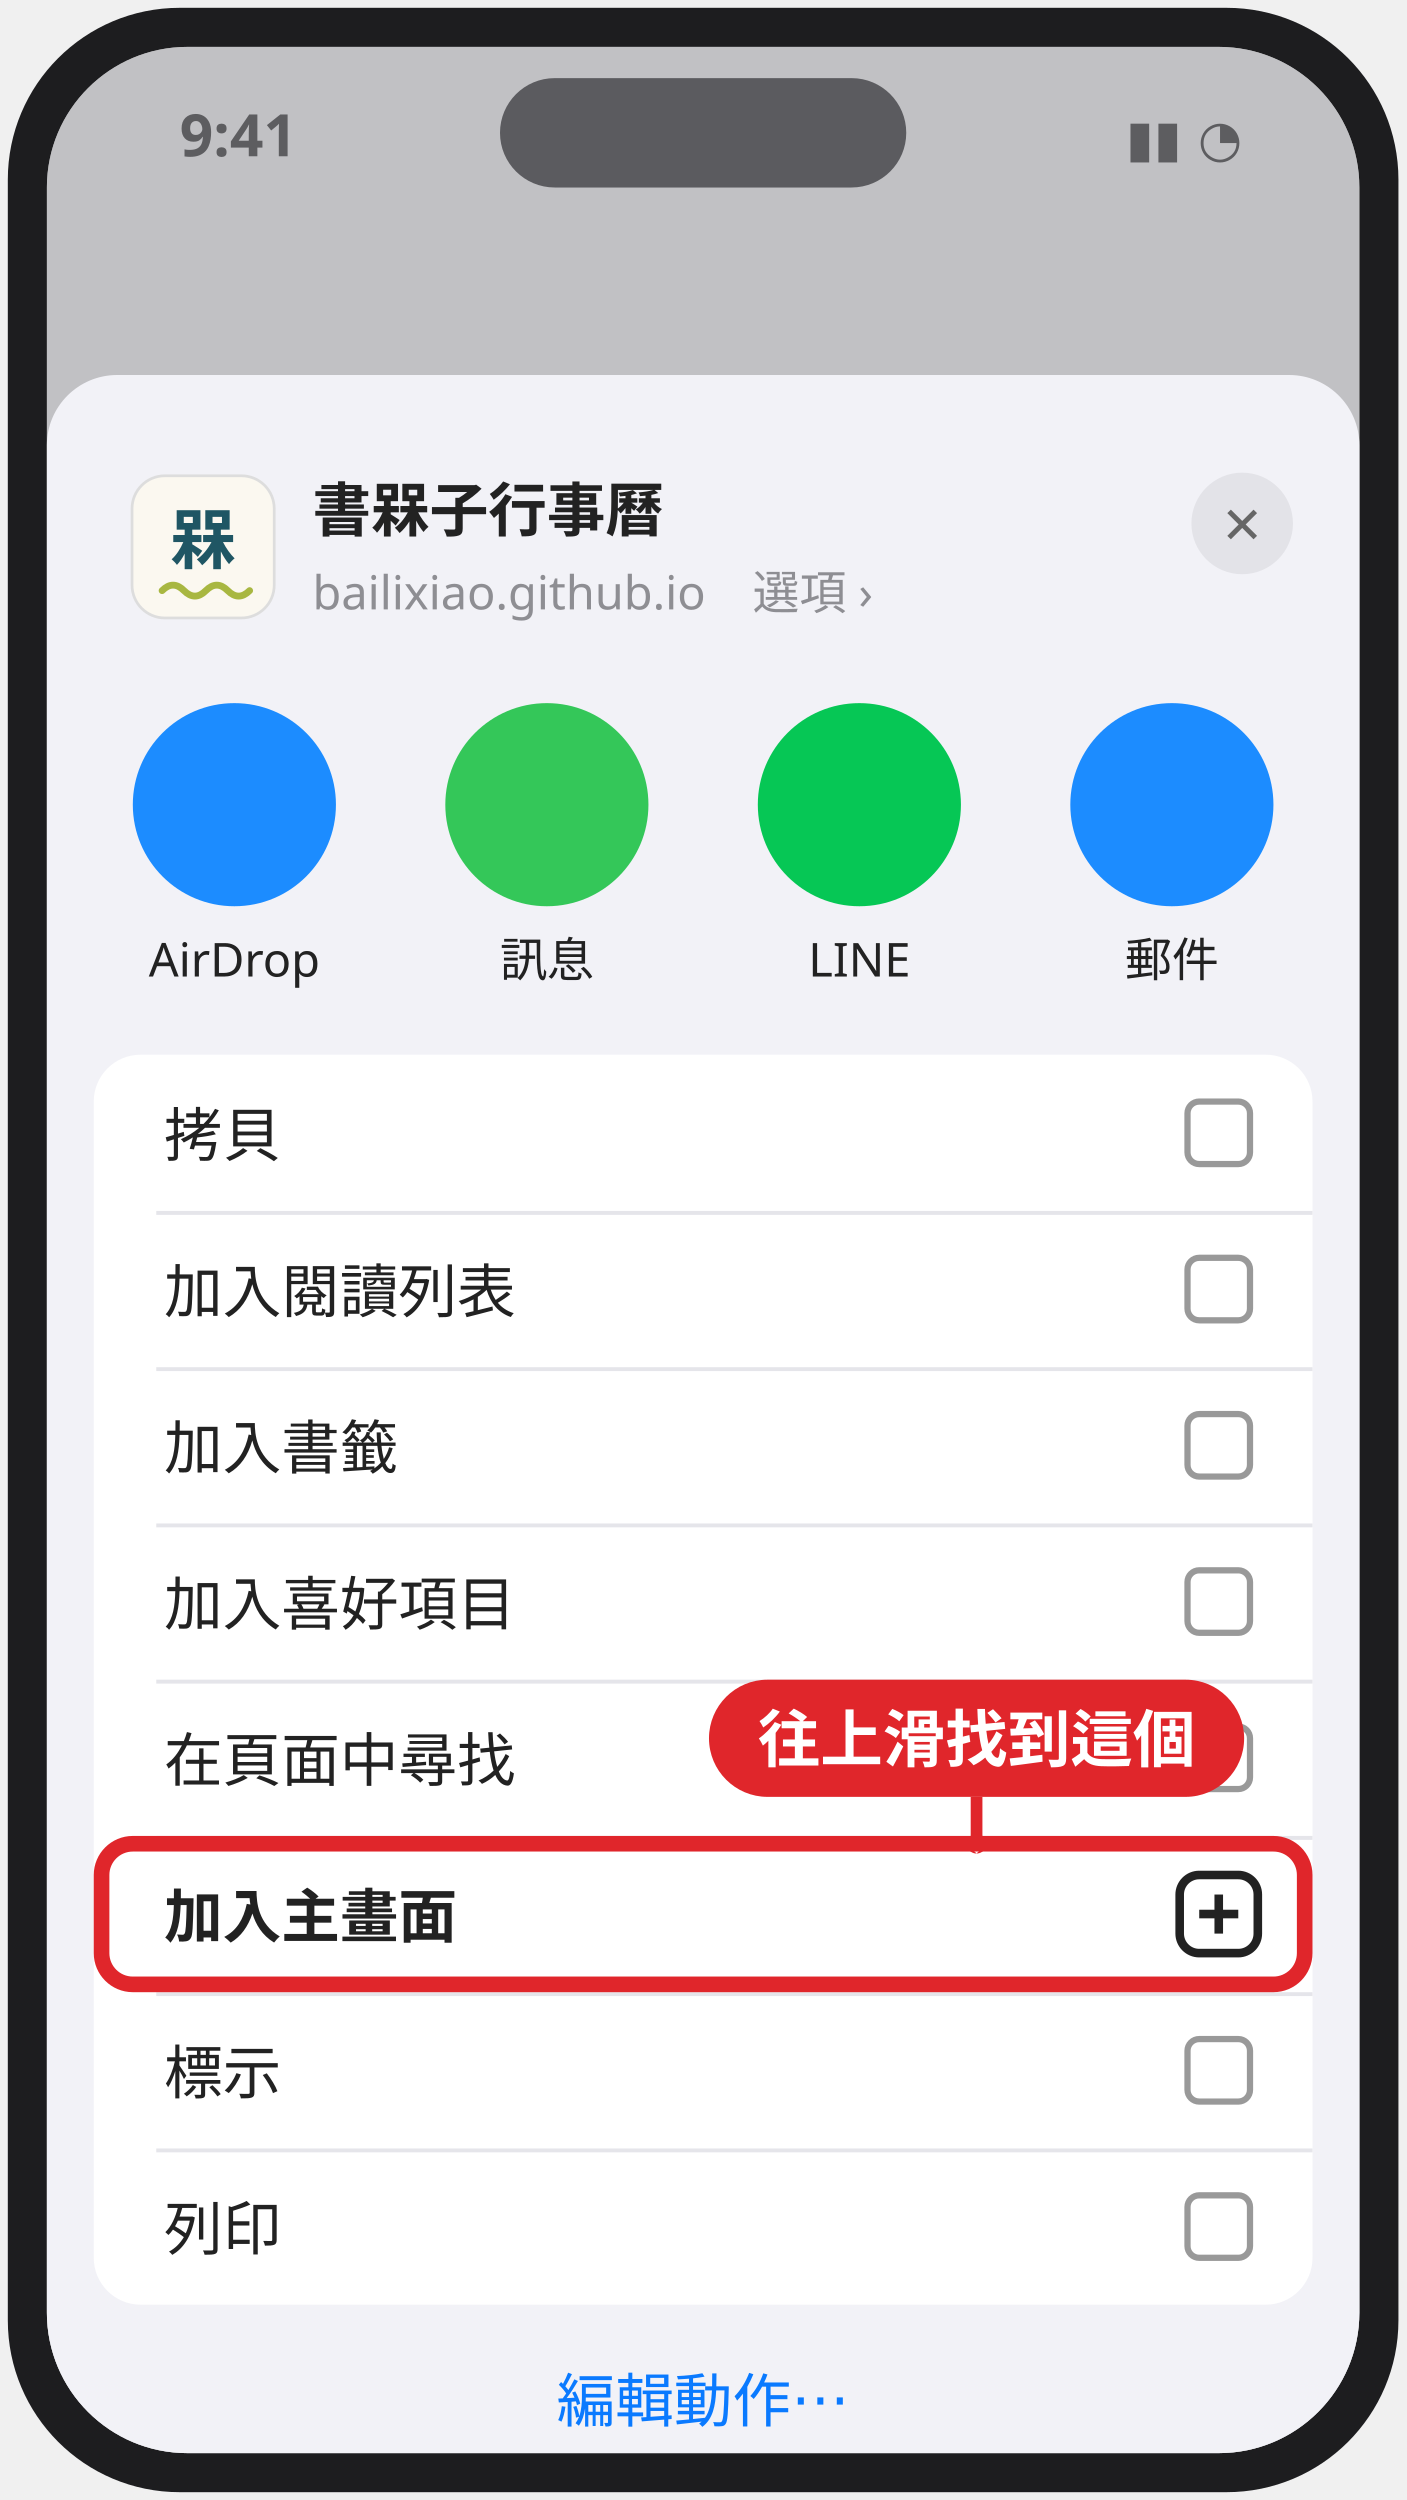
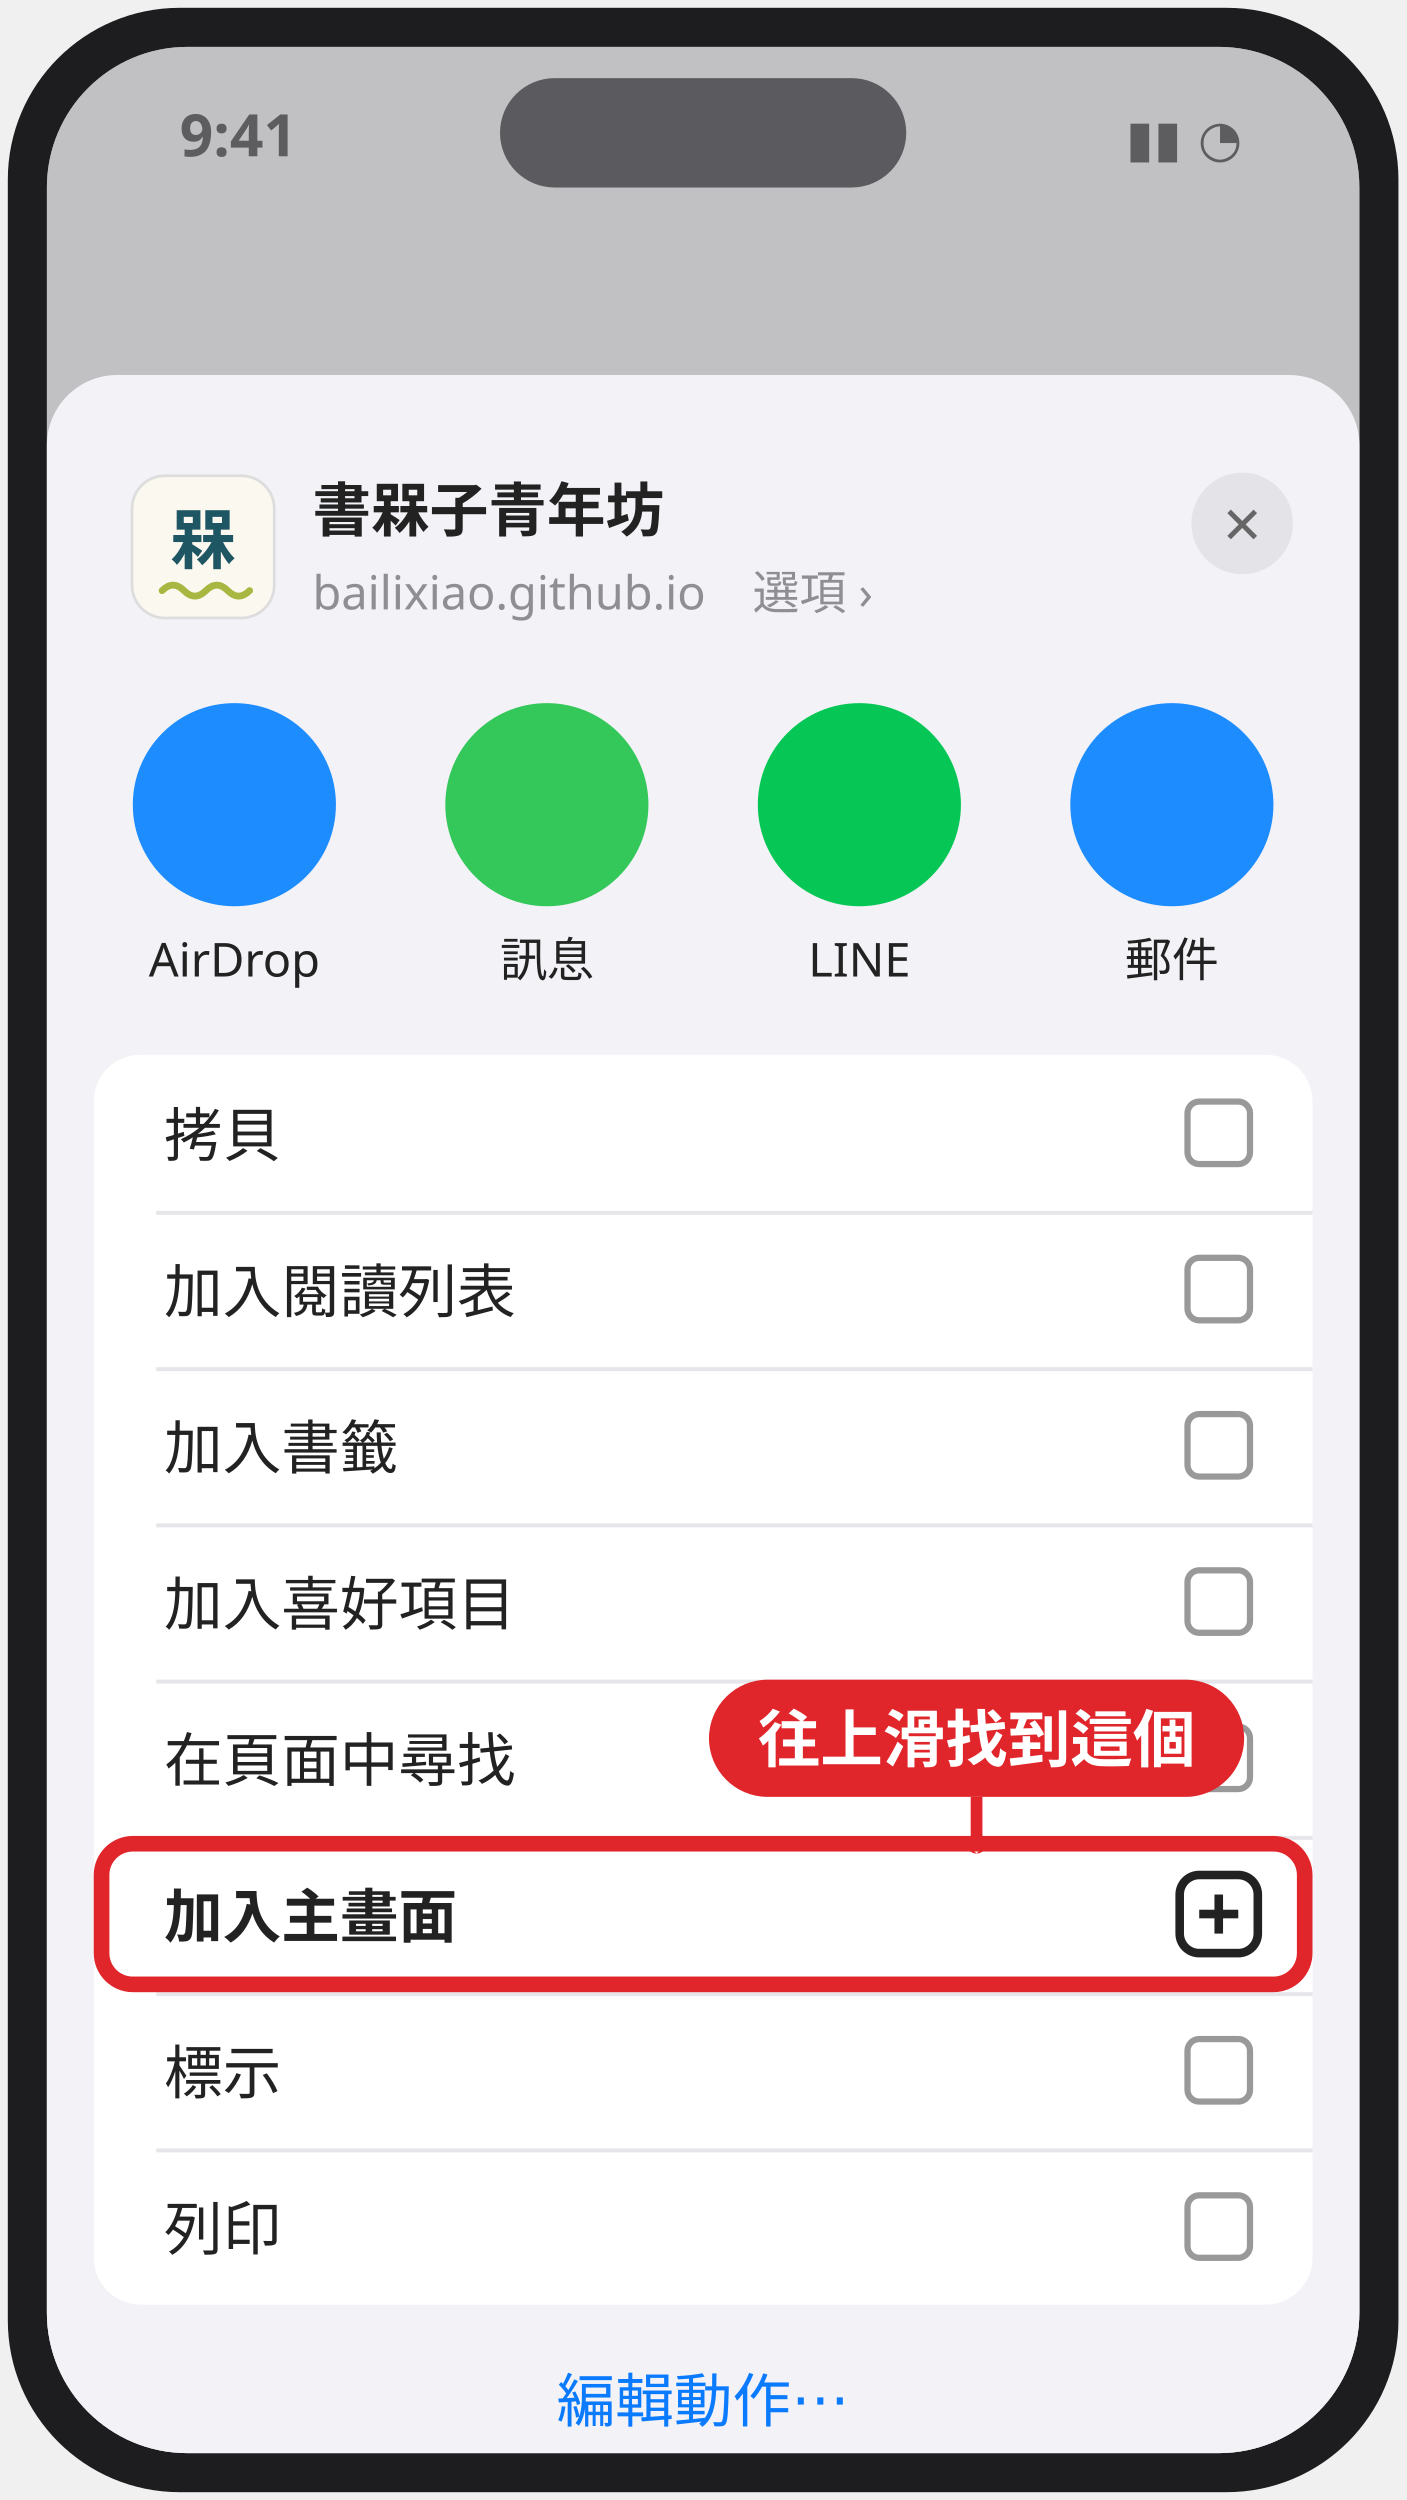
<svg xmlns="http://www.w3.org/2000/svg" viewBox="0 0 360 640" width="360" height="640" font-family="'PingFang TC','Noto Sans TC','Microsoft JhengHei',sans-serif">
  <rect x="2" y="2" width="356" height="636" rx="44" fill="#1d1d1f" />
  <rect x="12" y="12" width="336" height="616" rx="36" fill="#ffffff" />
  <clipPath id="scr">
    <rect x="12" y="12" width="336" height="616" rx="36" />
  </clipPath>
  <g clip-path="url(#scr)">
    <text x="46" y="40" font-size="15" fill="#222" font-weight="700" text-anchor="start">9:41</text>
    <rect x="128" y="20" width="104" height="28" rx="14" fill="#1d1d1f" />
    <text x="318" y="40" font-size="13" fill="#222" text-anchor="end">▮▮ ◔</text>
    <rect x="12" y="12" width="336" height="616" fill="#8e8e93" opacity=".55" />
    <rect x="12" y="96" width="336" height="540" rx="18" fill="#f2f2f7" />
    <g transform="translate(52,140) scale(0.7)">
      <rect x="-26" y="-26" width="52" height="52" rx="12" fill="#fbf8f0" stroke="#ddd" />
      <text x="0" y="6" font-size="24" fill="#1f5664" font-weight="900" text-anchor="middle">槑</text>
      <path d="M-15 16 q4 -4 8 0 t8 0 t8 0 t8 0" fill="none" stroke="#a8b741" stroke-width="2.5" stroke-linecap="round" />
    </g>
-     <text x="80" y="136" font-size="15" fill="#222" font-weight="700" text-anchor="start">書槑子行事曆</text>
+     <text x="80" y="136" font-size="15" fill="#222" font-weight="700" text-anchor="start">書槑子青年坊</text>
    <text x="80" y="156" font-size="12" fill="#8e8e93" text-anchor="start">bailixiao.github.io　選項 ›</text>
    <circle cx="318" cy="134" r="13" fill="#e3e3e8" />
    <text x="318" y="139" font-size="13" fill="#666" text-anchor="middle">✕</text>
    <circle cx="60" cy="206" r="26" fill="#1c8cff" />
    <text x="60" y="250" font-size="12" fill="#222" text-anchor="middle">AirDrop</text>
    <circle cx="140" cy="206" r="26" fill="#34c759" />
    <text x="140" y="250" font-size="12" fill="#222" text-anchor="middle">訊息</text>
    <circle cx="220" cy="206" r="26" fill="#06c755" />
    <text x="220" y="250" font-size="12" fill="#222" text-anchor="middle">LINE</text>
    <circle cx="300" cy="206" r="26" fill="#1c8cff" />
    <text x="300" y="250" font-size="12" fill="#222" text-anchor="middle">郵件</text>
    <rect x="24" y="270" width="312" height="320" rx="12" fill="#fff" />
    <text x="42" y="296" font-size="15" fill="#222" text-anchor="start">拷貝</text>
    <rect x="304" y="282" width="16" height="16" rx="3" fill="none" stroke="#999" stroke-width="1.6" />
    <rect x="40" y="310" width="296" height="1" fill="#e5e5ea" />
    <text x="42" y="336" font-size="15" fill="#222" text-anchor="start">加入閱讀列表</text>
    <rect x="304" y="322" width="16" height="16" rx="3" fill="none" stroke="#999" stroke-width="1.6" />
    <rect x="40" y="350" width="296" height="1" fill="#e5e5ea" />
    <text x="42" y="376" font-size="15" fill="#222" text-anchor="start">加入書籤</text>
    <rect x="304" y="362" width="16" height="16" rx="3" fill="none" stroke="#999" stroke-width="1.6" />
    <rect x="40" y="390" width="296" height="1" fill="#e5e5ea" />
    <text x="42" y="416" font-size="15" fill="#222" text-anchor="start">加入喜好項目</text>
    <rect x="304" y="402" width="16" height="16" rx="3" fill="none" stroke="#999" stroke-width="1.6" />
    <rect x="40" y="430" width="296" height="1" fill="#e5e5ea" />
    <text x="42" y="456" font-size="15" fill="#222" text-anchor="start">在頁面中尋找</text>
    <rect x="304" y="442" width="16" height="16" rx="3" fill="none" stroke="#999" stroke-width="1.6" />
    <rect x="40" y="470" width="296" height="1" fill="#e5e5ea" />
    <text x="42" y="496" font-size="15" fill="#222" font-weight="700" text-anchor="start">加入主畫面</text>
    <g transform="translate(312,490)" fill="none" stroke="#222" stroke-width="2.2">
      <rect x="-10" y="-10" width="20" height="20" rx="5" />
      <path d="M0 -5 v10 M-5 0 h10" />
    </g>
    <rect x="40" y="510" width="296" height="1" fill="#e5e5ea" />
    <text x="42" y="536" font-size="15" fill="#222" text-anchor="start">標示</text>
    <rect x="304" y="522" width="16" height="16" rx="3" fill="none" stroke="#999" stroke-width="1.6" />
    <rect x="40" y="550" width="296" height="1" fill="#e5e5ea" />
    <text x="42" y="576" font-size="15" fill="#222" text-anchor="start">列印</text>
    <rect x="304" y="562" width="16" height="16" rx="3" fill="none" stroke="#999" stroke-width="1.6" />
    <text x="180" y="620" font-size="15" fill="#0a7aff" text-anchor="middle">編輯動作⋯</text>
    <rect x="26" y="472" width="308" height="36" rx="8" fill="none" stroke="#e0262b" stroke-width="4" />
    <circle cx="250" cy="472" r="0.01" fill="none" stroke="#e0262b" stroke-width="5" />
    <line x1="250" y1="460" x2="250" y2="471.99" stroke="#e0262b" stroke-width="3" />
    <rect x="181.5" y="430" width="137" height="30" rx="15" fill="#e0262b" />
    <text x="250" y="451" font-size="16" fill="#fff" font-weight="700" text-anchor="middle">往上滑找到這個</text>
  </g>
</svg>
